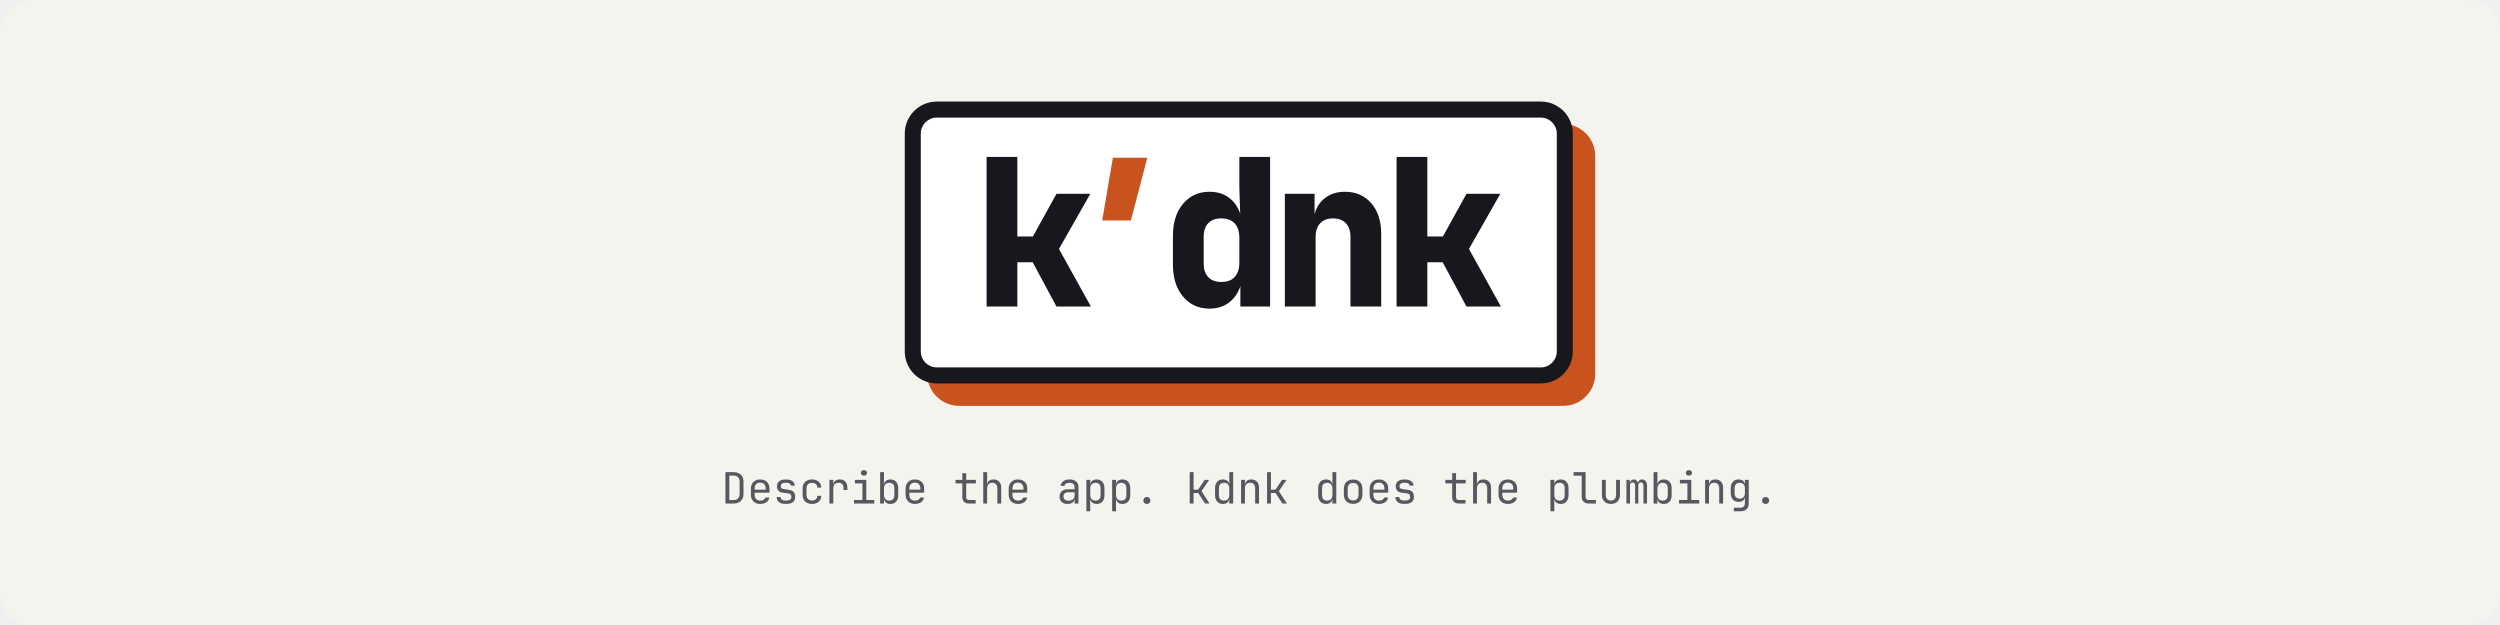
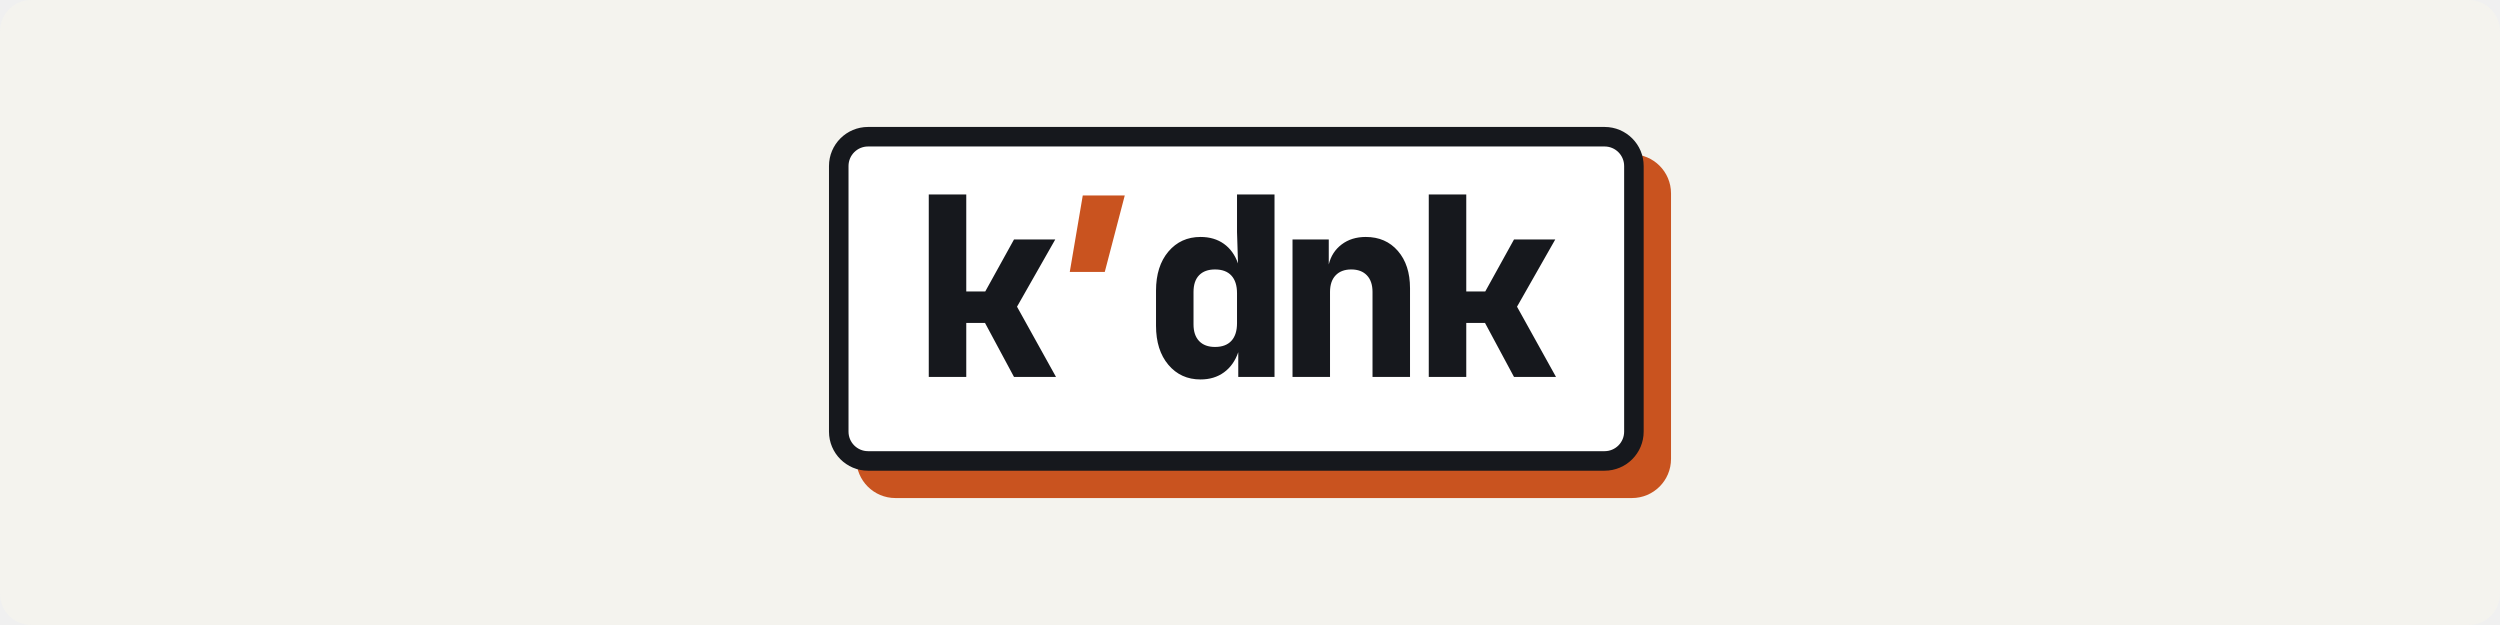
- <svg xmlns="http://www.w3.org/2000/svg" width="1280" height="320" viewBox="0 0 1280.00 320.00" role="img" aria-label="kdnk: Describe the app. kdnk does the plumbing.">
+ <svg xmlns="http://www.w3.org/2000/svg" width="1280" height="320" viewBox="0 0 1280.00 320.00" role="img" aria-label="kdnk">
  <rect width="1280" height="320" rx="16" fill="#F4F3EE" />
-   <g transform="translate(463.24 52.00) scale(0.82)">
+   <g transform="translate(424.44 65.00) scale(1)">
    <rect x="14" y="14" width="417.12" height="176" rx="20" fill="#C9531F" />
    <rect x="0" y="0" width="417.12" height="176" rx="20" fill="#16181D" />
    <rect x="10" y="10" width="397.12" height="156" rx="10" fill="#FFFFFF" />
    <path fill="#16181D" d="M51.088 128.0V34.56H70.288V84.224H80.016L94.736 57.6H115.856L96.272 92.032L116.24 128.0H94.736L79.888 100.352H70.288V128.0Z M190.224 129.28Q180.112 129.28 173.776 121.792Q167.44 114.304 167.44 101.76V83.84Q167.44 71.296 173.776 63.808Q180.112 56.32 190.224 56.32Q197.264 56.32 202.192 59.84Q207.12 63.36 209.424 69.888L208.912 53.76V34.56H228.112V128.0H209.552V115.328Q207.248 121.984 202.256 125.632Q197.264 129.28 190.224 129.28ZM197.648 112.64Q203.152 112.64 206.032 109.504Q208.912 106.368 208.912 100.48V85.12Q208.912 79.232 206.032 76.096Q203.152 72.96 197.648 72.96Q192.4 72.96 189.52 75.904Q186.64 78.848 186.64 84.48V101.12Q186.64 106.624 189.52 109.632Q192.4 112.64 197.648 112.64Z M237.328 128.0V57.6H255.888V70.4Q257.424 64.0 262.48 60.16Q267.536 56.32 274.832 56.32Q285.072 56.32 291.28 63.488Q297.488 70.656 297.488 82.56V128.0H278.288V84.48Q278.288 78.976 275.408 75.968Q272.528 72.96 267.408 72.96Q262.288 72.96 259.408 75.968Q256.528 78.976 256.528 84.48V128.0Z M307.088 128.0V34.56H326.288V84.224H336.016L350.736 57.6H371.856L352.272 92.032L372.24 128.0H350.736L335.888 100.352H326.288V128.0Z" />
    <path fill="#C9531F" d="M123.28 74.24 129.936 35.072H151.44L141.2 74.24Z" />
  </g>
-   <path fill="#55585F" d="M371.424 257.8V241.74H375.582Q377.144 241.74 378.277 242.334Q379.41 242.928 380.037 244.006Q380.664 245.084 380.664 246.558V252.96Q380.664 254.434 380.037 255.523Q379.41 256.612 378.277 257.206Q377.144 257.8 375.582 257.8ZM373.404 256.04H375.582Q377.034 256.04 377.859 255.226Q378.684 254.412 378.684 252.96V246.558Q378.684 245.128 377.859 244.314Q377.034 243.5 375.582 243.5H373.404Z M389.2 258.02Q387.066 258.02 385.757 256.733Q384.448 255.446 384.448 253.18V250.32Q384.448 248.054 385.757 246.767Q387.066 245.48 389.2 245.48Q390.63 245.48 391.697 246.052Q392.764 246.624 393.358 247.658Q393.952 248.692 393.952 250.1V252.256H386.384V253.4Q386.384 254.742 387.154 255.523Q387.924 256.304 389.2 256.304Q390.3 256.304 391.015 255.875Q391.73 255.446 391.884 254.72H393.864Q393.666 256.238 392.39 257.129Q391.114 258.02 389.2 258.02ZM386.384 250.716H392.016V250.1Q392.016 248.67 391.279 247.889Q390.542 247.108 389.2 247.108Q387.858 247.108 387.121 247.889Q386.384 248.67 386.384 250.1Z M401.916 257.976Q399.892 257.976 398.781 257.063Q397.67 256.15 397.67 254.478H399.65Q399.65 255.314 400.244 255.787Q400.838 256.26 401.916 256.26H402.884Q403.984 256.26 404.589 255.776Q405.194 255.292 405.194 254.412Q405.194 252.85 403.764 252.652L400.42 252.168Q399.188 251.992 398.506 251.145Q397.824 250.298 397.824 248.912Q397.824 247.328 398.913 246.426Q400.002 245.524 401.916 245.524H402.884Q404.644 245.524 405.755 246.393Q406.866 247.262 406.954 248.67H404.952Q404.908 248.032 404.347 247.614Q403.786 247.196 402.884 247.196H401.916Q400.904 247.196 400.332 247.658Q399.76 248.12 399.76 248.912Q399.76 250.188 400.926 250.364L404.05 250.804Q407.13 251.244 407.13 254.412Q407.13 256.106 406.019 257.041Q404.908 257.976 402.884 257.976Z M415.776 258.02Q413.576 258.02 412.256 256.788Q410.936 255.556 410.936 253.4V250.1Q410.936 247.944 412.256 246.712Q413.576 245.48 415.776 245.48Q417.866 245.48 419.153 246.602Q420.44 247.724 420.506 249.66H418.526Q418.46 248.494 417.734 247.867Q417.008 247.24 415.776 247.24Q414.478 247.24 413.697 247.977Q412.916 248.714 412.916 250.078V253.4Q412.916 254.764 413.697 255.512Q414.478 256.26 415.776 256.26Q417.008 256.26 417.734 255.622Q418.46 254.984 418.526 253.84H420.506Q420.44 255.776 419.153 256.898Q417.866 258.02 415.776 258.02Z M424.664 257.8V245.7H426.644V248.01H426.688Q426.842 246.844 427.678 246.162Q428.514 245.48 429.922 245.48Q431.814 245.48 432.837 246.613Q433.86 247.746 433.86 249.836V250.87H431.88V249.836Q431.88 247.196 429.306 247.196Q428.008 247.196 427.326 247.944Q426.644 248.692 426.644 250.1V257.8Z M437.27 257.8V255.996H441.56V247.504H437.71V245.7H443.54V255.996H447.61V257.8ZM442.33 243.522Q441.604 243.522 441.186 243.148Q440.768 242.774 440.768 242.136Q440.768 241.476 441.186 241.091Q441.604 240.706 442.33 240.706Q443.056 240.706 443.474 241.091Q443.892 241.476 443.892 242.136Q443.892 242.774 443.474 243.148Q443.056 243.522 442.33 243.522Z M455.904 258.02Q454.54 258.02 453.66 257.349Q452.78 256.678 452.626 255.49H452.604V257.8H450.624V241.74H452.604V245.26L452.56 248.01H452.582Q452.758 246.844 453.649 246.162Q454.54 245.48 455.904 245.48Q457.73 245.48 458.808 246.69Q459.886 247.9 459.886 249.99V253.532Q459.886 255.6 458.808 256.81Q457.73 258.02 455.904 258.02ZM455.244 256.304Q456.498 256.304 457.202 255.644Q457.906 254.984 457.906 253.51V249.99Q457.906 248.494 457.202 247.845Q456.498 247.196 455.244 247.196Q454.034 247.196 453.319 247.966Q452.604 248.736 452.604 250.1V253.4Q452.604 254.764 453.319 255.534Q454.034 256.304 455.244 256.304Z M468.4 258.02Q466.266 258.02 464.957 256.733Q463.648 255.446 463.648 253.18V250.32Q463.648 248.054 464.957 246.767Q466.266 245.48 468.4 245.48Q469.83 245.48 470.897 246.052Q471.964 246.624 472.558 247.658Q473.152 248.692 473.152 250.1V252.256H465.584V253.4Q465.584 254.742 466.354 255.523Q467.124 256.304 468.4 256.304Q469.5 256.304 470.215 255.875Q470.93 255.446 471.084 254.72H473.064Q472.866 256.238 471.59 257.129Q470.314 258.02 468.4 258.02ZM465.584 250.716H471.216V250.1Q471.216 248.67 470.479 247.889Q469.742 247.108 468.4 247.108Q467.058 247.108 466.321 247.889Q465.584 248.67 465.584 250.1Z M496.01 257.8Q494.514 257.8 493.612 256.931Q492.71 256.062 492.71 254.61V247.504H489.234V245.7H492.71V242.29H494.69V245.7H499.64V247.504H494.69V254.61Q494.69 255.226 495.053 255.611Q495.416 255.996 496.01 255.996H499.53V257.8Z M503.424 257.8V241.74H505.404V248.01H505.426Q505.58 246.8 506.416 246.14Q507.252 245.48 508.638 245.48Q510.464 245.48 511.542 246.602Q512.62 247.724 512.62 249.66V257.8H510.64V249.99Q510.64 248.626 509.947 247.889Q509.254 247.152 508.066 247.152Q506.834 247.152 506.119 247.922Q505.404 248.692 505.404 250.1V257.8Z M521.2 258.02Q519.066 258.02 517.757 256.733Q516.448 255.446 516.448 253.18V250.32Q516.448 248.054 517.757 246.767Q519.066 245.48 521.2 245.48Q522.63 245.48 523.697 246.052Q524.764 246.624 525.358 247.658Q525.952 248.692 525.952 250.1V252.256H518.384V253.4Q518.384 254.742 519.154 255.523Q519.924 256.304 521.2 256.304Q522.3 256.304 523.015 255.875Q523.73 255.446 523.884 254.72H525.864Q525.666 256.238 524.39 257.129Q523.114 258.02 521.2 258.02ZM518.384 250.716H524.016V250.1Q524.016 248.67 523.279 247.889Q522.542 247.108 521.2 247.108Q519.858 247.108 519.121 247.889Q518.384 248.67 518.384 250.1Z M546.544 258.02Q544.674 258.02 543.574 256.975Q542.474 255.93 542.474 254.236Q542.474 253.114 542.98 252.278Q543.486 251.442 544.388 250.969Q545.29 250.496 546.456 250.496H550.196V249.55Q550.196 247.196 547.622 247.196Q546.478 247.196 545.774 247.614Q545.07 248.032 545.026 248.78H543.046Q543.156 247.35 544.377 246.415Q545.598 245.48 547.622 245.48Q549.822 245.48 550.999 246.536Q552.176 247.592 552.176 249.484V257.8H550.218V255.6H550.174Q549.998 256.722 549.052 257.371Q548.106 258.02 546.544 258.02ZM547.028 256.348Q548.48 256.348 549.338 255.644Q550.196 254.94 550.196 253.73V252.036H546.676Q545.708 252.036 545.103 252.619Q544.498 253.202 544.498 254.17Q544.498 255.182 545.169 255.765Q545.84 256.348 547.028 256.348Z M556.224 261.76V245.7H558.204V248.01H558.226Q558.38 246.822 559.26 246.151Q560.14 245.48 561.504 245.48Q563.33 245.48 564.408 246.679Q565.486 247.878 565.486 249.968V253.51Q565.486 255.6 564.408 256.81Q563.33 258.02 561.504 258.02Q560.14 258.02 559.26 257.338Q558.38 256.656 558.226 255.49H558.16L558.204 258.24V261.76ZM560.844 256.304Q562.098 256.304 562.802 255.644Q563.506 254.984 563.506 253.51V249.99Q563.506 248.494 562.802 247.845Q562.098 247.196 560.844 247.196Q559.634 247.196 558.919 247.966Q558.204 248.736 558.204 250.1V253.4Q558.204 254.764 558.919 255.534Q559.634 256.304 560.844 256.304Z M569.424 261.76V245.7H571.404V248.01H571.426Q571.58 246.822 572.46 246.151Q573.34 245.48 574.704 245.48Q576.53 245.48 577.608 246.679Q578.686 247.878 578.686 249.968V253.51Q578.686 255.6 577.608 256.81Q576.53 258.02 574.704 258.02Q573.34 258.02 572.46 257.338Q571.58 256.656 571.426 255.49H571.36L571.404 258.24V261.76ZM574.044 256.304Q575.298 256.304 576.002 255.644Q576.706 254.984 576.706 253.51V249.99Q576.706 248.494 576.002 247.845Q575.298 247.196 574.044 247.196Q572.834 247.196 572.119 247.966Q571.404 248.736 571.404 250.1V253.4Q571.404 254.764 572.119 255.534Q572.834 256.304 574.044 256.304Z M587.2 258.02Q586.386 258.02 585.891 257.536Q585.396 257.052 585.396 256.282Q585.396 255.468 585.891 254.962Q586.386 254.456 587.2 254.456Q588.014 254.456 588.509 254.962Q589.004 255.468 589.004 256.282Q589.004 257.052 588.509 257.536Q588.014 258.02 587.2 258.02Z M609.134 257.8V241.74H611.114V250.694H613.424L616.812 245.7H619.078L615.184 251.464L619.298 257.8H616.988L613.468 252.41H611.114V257.8Z M626.096 258.02Q624.292 258.02 623.203 256.81Q622.114 255.6 622.114 253.532V249.99Q622.114 247.9 623.192 246.69Q624.27 245.48 626.096 245.48Q627.46 245.48 628.351 246.162Q629.242 246.844 629.418 248.01H629.44L629.396 245.26V241.74H631.376V257.8H629.396V255.49H629.374Q629.22 256.678 628.34 257.349Q627.46 258.02 626.096 258.02ZM626.756 256.304Q627.988 256.304 628.692 255.534Q629.396 254.764 629.396 253.4V250.1Q629.396 248.736 628.692 247.966Q627.988 247.196 626.756 247.196Q625.502 247.196 624.798 247.845Q624.094 248.494 624.094 249.99V253.51Q624.094 254.984 624.798 255.644Q625.502 256.304 626.756 256.304Z M635.424 257.8V245.7H637.404V248.01H637.426Q637.58 246.8 638.416 246.14Q639.252 245.48 640.638 245.48Q642.464 245.48 643.542 246.602Q644.62 247.724 644.62 249.66V257.8H642.64V250.012Q642.64 248.626 641.947 247.889Q641.254 247.152 640.066 247.152Q638.834 247.152 638.119 247.922Q637.404 248.692 637.404 250.1V257.8Z M648.734 257.8V241.74H650.714V250.694H653.024L656.412 245.7H658.678L654.784 251.464L658.898 257.8H656.588L653.068 252.41H650.714V257.8Z M678.896 258.02Q677.092 258.02 676.003 256.81Q674.914 255.6 674.914 253.532V249.99Q674.914 247.9 675.992 246.69Q677.07 245.48 678.896 245.48Q680.26 245.48 681.151 246.162Q682.042 246.844 682.218 248.01H682.24L682.196 245.26V241.74H684.176V257.8H682.196V255.49H682.174Q682.02 256.678 681.14 257.349Q680.26 258.02 678.896 258.02ZM679.556 256.304Q680.788 256.304 681.492 255.534Q682.196 254.764 682.196 253.4V250.1Q682.196 248.736 681.492 247.966Q680.788 247.196 679.556 247.196Q678.302 247.196 677.598 247.845Q676.894 248.494 676.894 249.99V253.51Q676.894 254.984 677.598 255.644Q678.302 256.304 679.556 256.304Z M692.8 257.976Q690.622 257.976 689.335 256.7Q688.048 255.424 688.048 253.136V250.364Q688.048 248.054 689.324 246.789Q690.6 245.524 692.8 245.524Q695.0 245.524 696.276 246.789Q697.552 248.054 697.552 250.364V253.136Q697.552 255.424 696.265 256.7Q694.978 257.976 692.8 257.976ZM692.8 256.216Q694.098 256.216 694.835 255.49Q695.572 254.764 695.572 253.356V250.144Q695.572 248.736 694.835 248.01Q694.098 247.284 692.8 247.284Q691.524 247.284 690.776 248.01Q690.028 248.736 690.028 250.144V253.356Q690.028 254.764 690.776 255.49Q691.524 256.216 692.8 256.216Z M706 258.02Q703.866 258.02 702.557 256.733Q701.248 255.446 701.248 253.18V250.32Q701.248 248.054 702.557 246.767Q703.866 245.48 706 245.48Q707.43 245.48 708.497 246.052Q709.564 246.624 710.158 247.658Q710.752 248.692 710.752 250.1V252.256H703.184V253.4Q703.184 254.742 703.954 255.523Q704.724 256.304 706 256.304Q707.1 256.304 707.815 255.875Q708.53 255.446 708.684 254.72H710.664Q710.466 256.238 709.19 257.129Q707.914 258.02 706 258.02ZM703.184 250.716H708.816V250.1Q708.816 248.67 708.079 247.889Q707.342 247.108 706 247.108Q704.658 247.108 703.921 247.889Q703.184 248.67 703.184 250.1Z M718.716 257.976Q716.692 257.976 715.581 257.063Q714.47 256.15 714.47 254.478H716.45Q716.45 255.314 717.044 255.787Q717.638 256.26 718.716 256.26H719.684Q720.784 256.26 721.389 255.776Q721.994 255.292 721.994 254.412Q721.994 252.85 720.564 252.652L717.22 252.168Q715.988 251.992 715.306 251.145Q714.624 250.298 714.624 248.912Q714.624 247.328 715.713 246.426Q716.802 245.524 718.716 245.524H719.684Q721.444 245.524 722.555 246.393Q723.666 247.262 723.754 248.67H721.752Q721.708 248.032 721.147 247.614Q720.586 247.196 719.684 247.196H718.716Q717.704 247.196 717.132 247.658Q716.56 248.12 716.56 248.912Q716.56 250.188 717.726 250.364L720.85 250.804Q723.93 251.244 723.93 254.412Q723.93 256.106 722.819 257.041Q721.708 257.976 719.684 257.976Z M746.81 257.8Q745.314 257.8 744.412 256.931Q743.51 256.062 743.51 254.61V247.504H740.034V245.7H743.51V242.29H745.49V245.7H750.44V247.504H745.49V254.61Q745.49 255.226 745.853 255.611Q746.216 255.996 746.81 255.996H750.33V257.8Z M754.224 257.8V241.74H756.204V248.01H756.226Q756.38 246.8 757.216 246.14Q758.052 245.48 759.438 245.48Q761.264 245.48 762.342 246.602Q763.42 247.724 763.42 249.66V257.8H761.44V249.99Q761.44 248.626 760.747 247.889Q760.054 247.152 758.866 247.152Q757.634 247.152 756.919 247.922Q756.204 248.692 756.204 250.1V257.8Z M772 258.02Q769.866 258.02 768.557 256.733Q767.248 255.446 767.248 253.18V250.32Q767.248 248.054 768.557 246.767Q769.866 245.48 772 245.48Q773.43 245.48 774.497 246.052Q775.564 246.624 776.158 247.658Q776.752 248.692 776.752 250.1V252.256H769.184V253.4Q769.184 254.742 769.954 255.523Q770.724 256.304 772 256.304Q773.1 256.304 773.815 255.875Q774.53 255.446 774.684 254.72H776.664Q776.466 256.238 775.19 257.129Q773.914 258.02 772 258.02ZM769.184 250.716H774.816V250.1Q774.816 248.67 774.079 247.889Q773.342 247.108 772 247.108Q770.658 247.108 769.921 247.889Q769.184 248.67 769.184 250.1Z M793.824 261.76V245.7H795.804V248.01H795.826Q795.98 246.822 796.86 246.151Q797.74 245.48 799.104 245.48Q800.93 245.48 802.008 246.679Q803.086 247.878 803.086 249.968V253.51Q803.086 255.6 802.008 256.81Q800.93 258.02 799.104 258.02Q797.74 258.02 796.86 257.338Q795.98 256.656 795.826 255.49H795.76L795.804 258.24V261.76ZM798.444 256.304Q799.698 256.304 800.402 255.644Q801.106 254.984 801.106 253.51V249.99Q801.106 248.494 800.402 247.845Q799.698 247.196 798.444 247.196Q797.234 247.196 796.519 247.966Q795.804 248.736 795.804 250.1V253.4Q795.804 254.764 796.519 255.534Q797.234 256.304 798.444 256.304Z M813.36 257.8Q811.754 257.8 810.797 256.865Q809.84 255.93 809.84 254.39V243.544H805.66V241.74H811.82V254.39Q811.82 255.138 812.238 255.567Q812.656 255.996 813.36 255.996H817.1V257.8Z M824.778 258.02Q822.688 258.02 821.434 256.777Q820.18 255.534 820.18 253.4V245.7H822.16V253.4Q822.16 254.72 822.864 255.501Q823.568 256.282 824.778 256.282Q826.01 256.282 826.725 255.501Q827.44 254.72 827.44 253.4V245.7H829.42V253.4Q829.42 255.534 828.144 256.777Q826.868 258.02 824.778 258.02Z M832.72 257.8V245.7H834.436V247.306H834.48Q834.59 246.492 835.129 245.986Q835.668 245.48 836.504 245.48Q837.296 245.48 837.846 245.942Q838.396 246.404 838.638 247.196H838.66Q838.814 246.404 839.353 245.942Q839.892 245.48 840.728 245.48Q841.894 245.48 842.587 246.349Q843.28 247.218 843.28 248.604V257.8H841.432V248.582Q841.432 247.856 841.08 247.427Q840.728 246.998 840.112 246.998Q839.518 246.998 839.166 247.416Q838.814 247.834 838.814 248.56V257.8H837.186V248.582Q837.186 247.856 836.834 247.427Q836.482 246.998 835.888 246.998Q835.272 246.998 834.92 247.416Q834.568 247.834 834.568 248.56V257.8Z M851.904 258.02Q850.54 258.02 849.66 257.349Q848.78 256.678 848.626 255.49H848.604V257.8H846.624V241.74H848.604V245.26L848.56 248.01H848.582Q848.758 246.844 849.649 246.162Q850.54 245.48 851.904 245.48Q853.73 245.48 854.808 246.69Q855.886 247.9 855.886 249.99V253.532Q855.886 255.6 854.808 256.81Q853.73 258.02 851.904 258.02ZM851.244 256.304Q852.498 256.304 853.202 255.644Q853.906 254.984 853.906 253.51V249.99Q853.906 248.494 853.202 247.845Q852.498 247.196 851.244 247.196Q850.034 247.196 849.319 247.966Q848.604 248.736 848.604 250.1V253.4Q848.604 254.764 849.319 255.534Q850.034 256.304 851.244 256.304Z M859.67 257.8V255.996H863.96V247.504H860.11V245.7H865.94V255.996H870.01V257.8ZM864.73 243.522Q864.004 243.522 863.586 243.148Q863.168 242.774 863.168 242.136Q863.168 241.476 863.586 241.091Q864.004 240.706 864.73 240.706Q865.456 240.706 865.874 241.091Q866.292 241.476 866.292 242.136Q866.292 242.774 865.874 243.148Q865.456 243.522 864.73 243.522Z M873.024 257.8V245.7H875.004V248.01H875.026Q875.18 246.8 876.016 246.14Q876.852 245.48 878.238 245.48Q880.064 245.48 881.142 246.602Q882.22 247.724 882.22 249.66V257.8H880.24V250.012Q880.24 248.626 879.547 247.889Q878.854 247.152 877.666 247.152Q876.434 247.152 875.719 247.922Q875.004 248.692 875.004 250.1V257.8Z M887.742 261.76V259.956H891.152Q892.186 259.956 892.78 259.373Q893.374 258.79 893.374 257.8V256.7L893.418 254.72H893.352Q893.176 255.798 892.318 256.381Q891.46 256.964 890.162 256.964Q888.292 256.964 887.214 255.776Q886.136 254.588 886.136 252.52V249.968Q886.136 247.9 887.214 246.69Q888.292 245.48 890.162 245.48Q891.46 245.48 892.318 246.096Q893.176 246.712 893.352 247.79H893.396V245.7H895.354V257.8Q895.354 259.626 894.221 260.693Q893.088 261.76 891.13 261.76ZM890.756 255.314Q891.988 255.314 892.692 254.544Q893.396 253.774 893.396 252.41V250.1Q893.396 248.736 892.692 247.966Q891.988 247.196 890.756 247.196Q889.502 247.196 888.809 247.922Q888.116 248.648 888.116 249.88V252.63Q888.116 253.862 888.809 254.588Q889.502 255.314 890.756 255.314Z M904 258.02Q903.186 258.02 902.691 257.536Q902.196 257.052 902.196 256.282Q902.196 255.468 902.691 254.962Q903.186 254.456 904 254.456Q904.814 254.456 905.309 254.962Q905.804 255.468 905.804 256.282Q905.804 257.052 905.309 257.536Q904.814 258.02 904 258.02Z" />
</svg>
